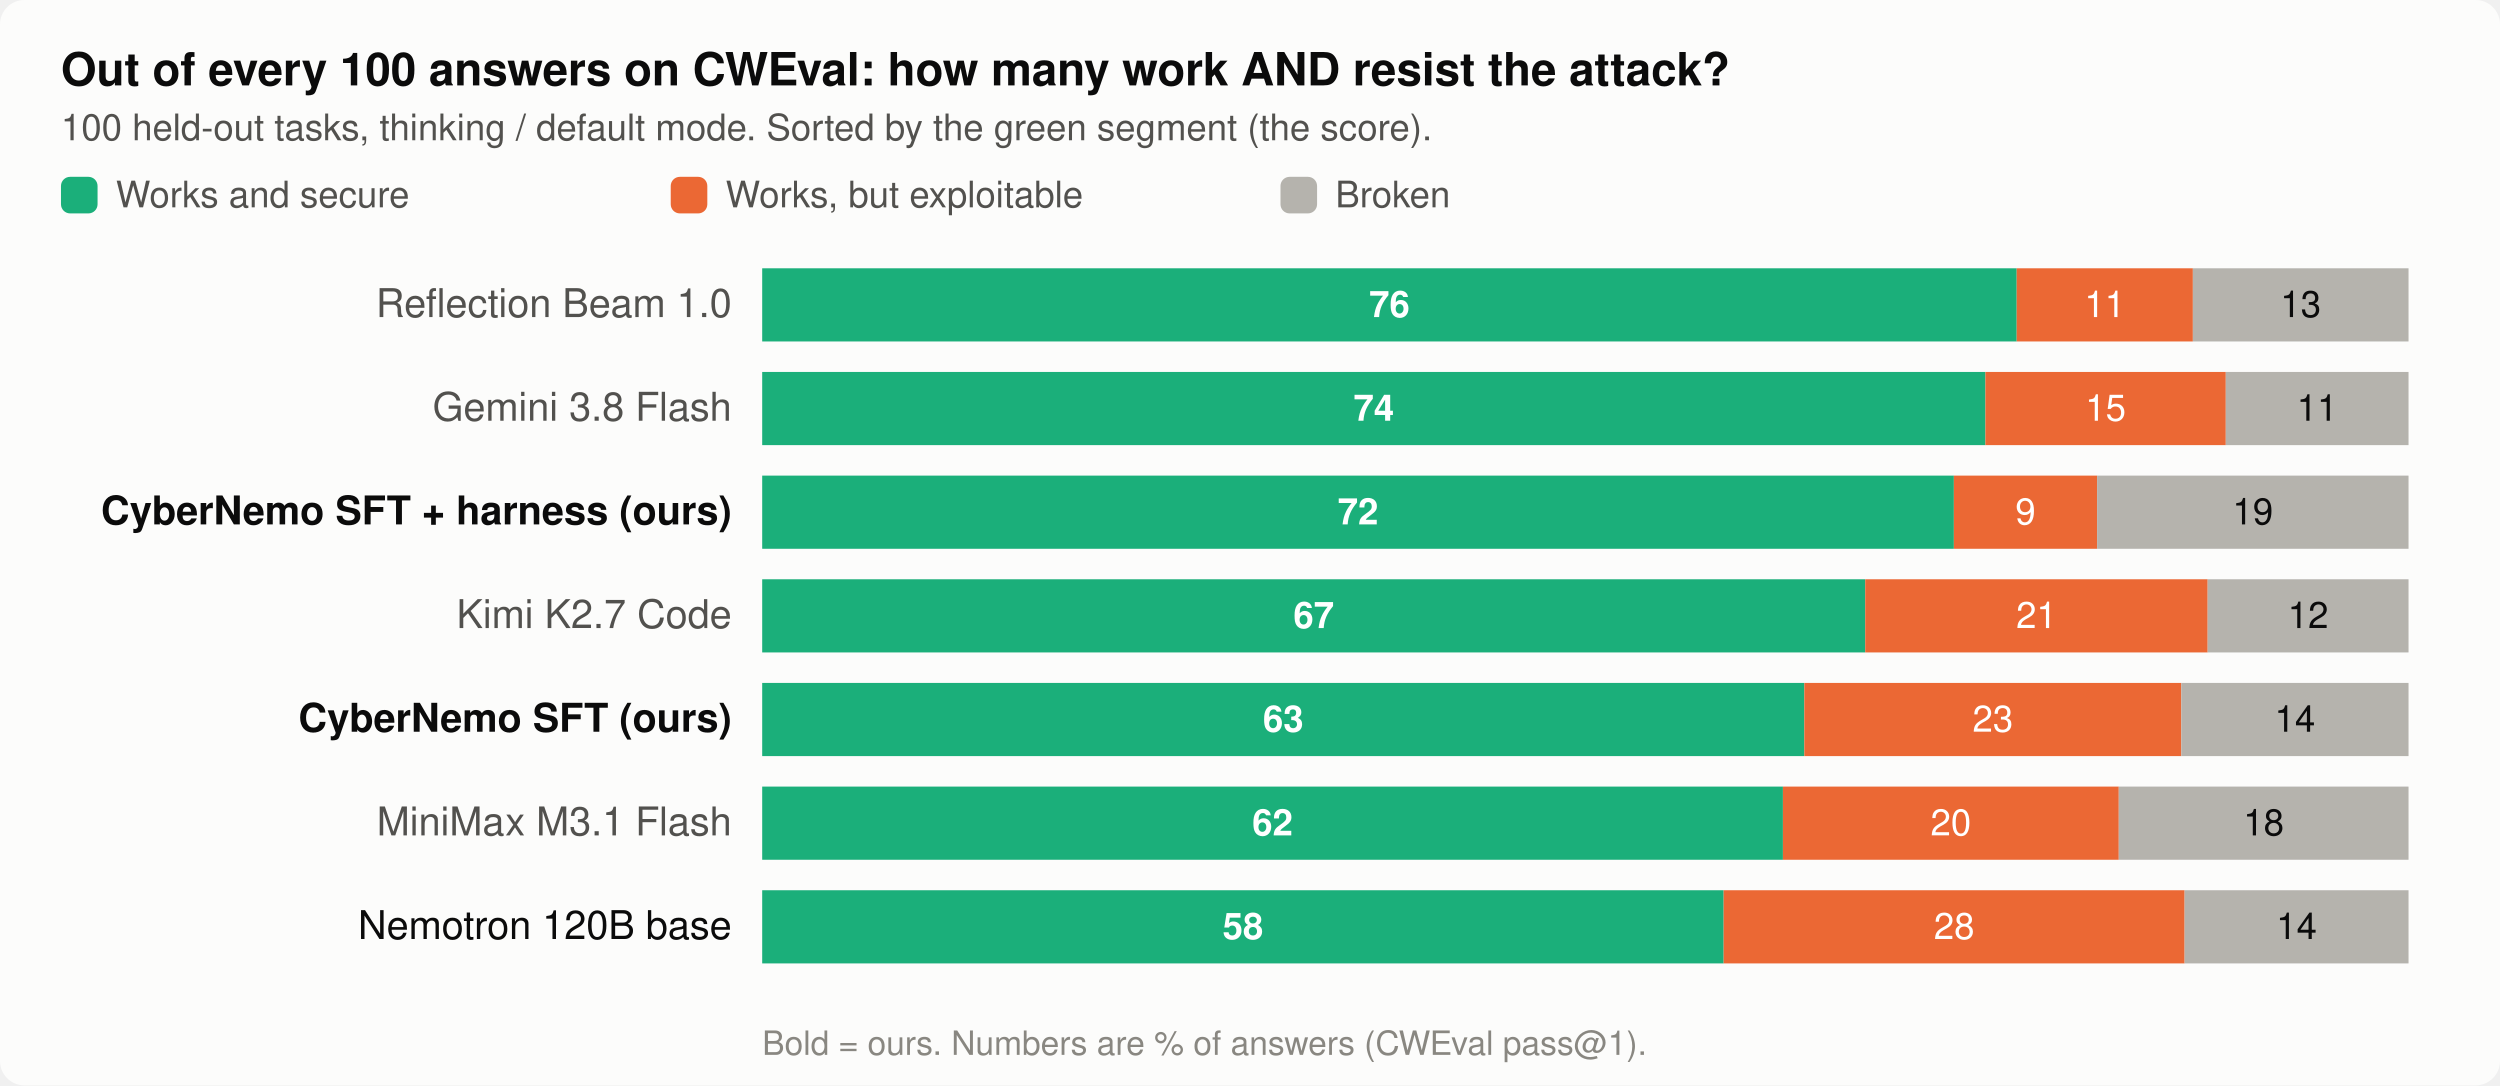
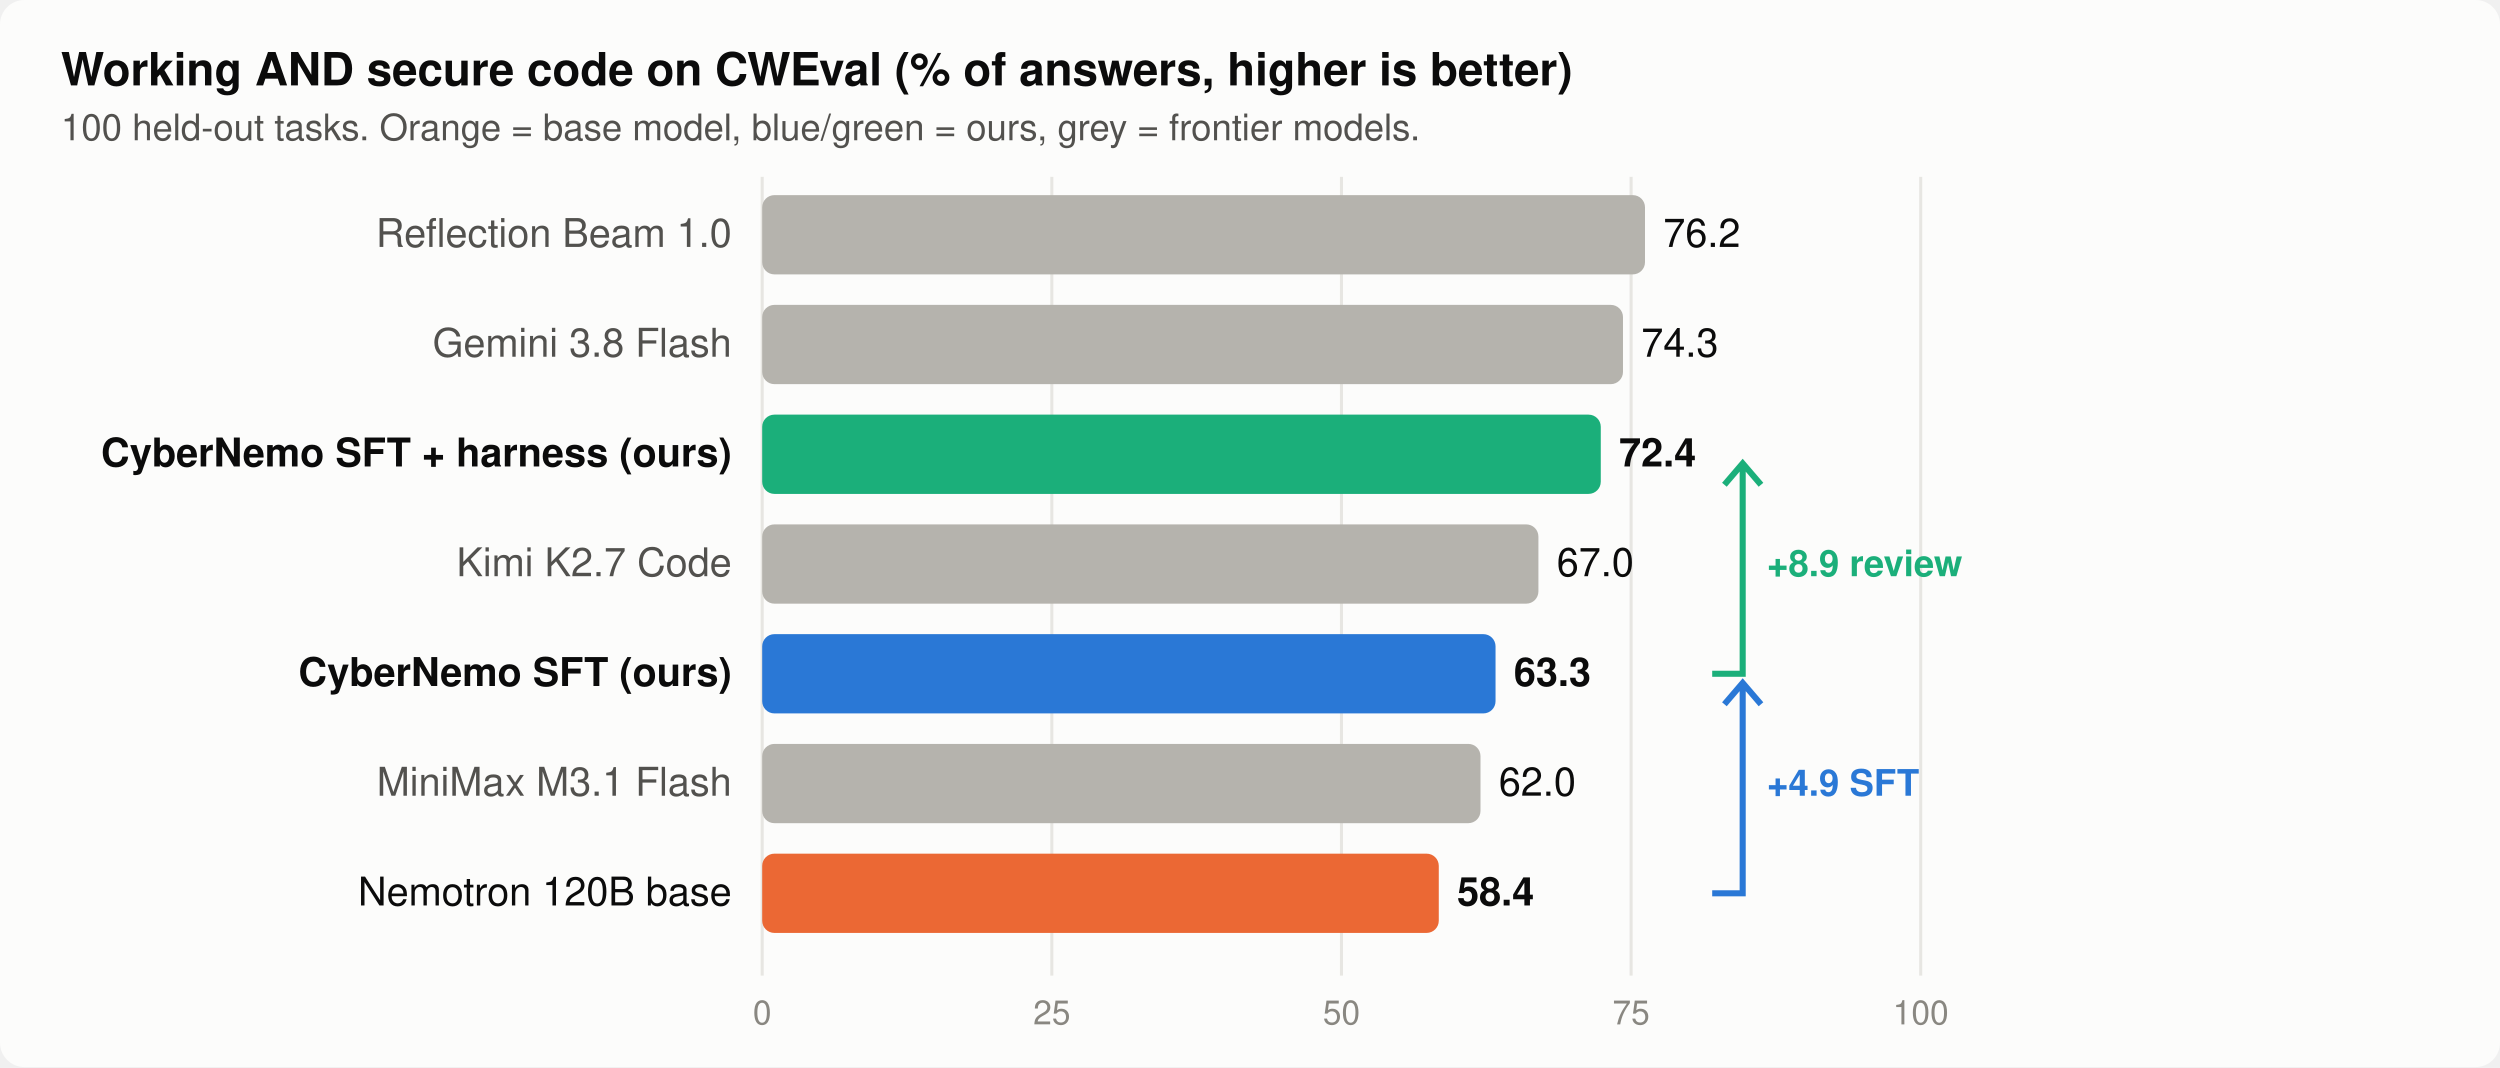
- <svg xmlns="http://www.w3.org/2000/svg" width="820" height="356" viewBox="0 0 820 356" font-family="-apple-system,Segoe UI,Helvetica,Arial,sans-serif">
-   <rect width="820" height="356" rx="8" fill="#fcfcfb" />
-   <text x="20" y="28" font-size="15" font-weight="600" fill="#0b0b0b">Out of every 100 answers on CWEval: how many work AND resist the attack?</text>
-   <text x="20" y="46" font-size="12" fill="#52514e">100 held-out tasks, thinking / default mode. Sorted by the green segment (the score).</text>
-   <rect x="20" y="58" width="12" height="12" rx="3" fill="#1baf7a" />
-   <text x="38" y="68" font-size="12" fill="#52514e">Works and secure</text>
-   <rect x="220" y="58" width="12" height="12" rx="3" fill="#eb6834" />
-   <text x="238" y="68" font-size="12" fill="#52514e">Works, but exploitable</text>
-   <rect x="420" y="58" width="12" height="12" rx="3" fill="#b5b3ad" />
-   <text x="438" y="68" font-size="12" fill="#52514e">Broken</text>
-   <text x="240" y="104.0" font-size="13" fill="#52514e" text-anchor="end" font-weight="400">Reflection Beam 1.0</text>
-   <rect x="250" y="88" width="411.48" height="24" fill="#1baf7a" />
-   <text x="455.74" y="104.0" font-size="12" font-weight="700" fill="#ffffff" text-anchor="middle">76</text>
-   <rect x="661.48" y="88" width="57.78" height="24" fill="#eb6834" />
-   <text x="690.37" y="104.0" font-size="12" font-weight="400" fill="#ffffff" text-anchor="middle">11</text>
-   <rect x="719.26" y="88" width="70.74" height="24" fill="#b5b3ad" />
-   <text x="754.63" y="104.0" font-size="12" font-weight="400" fill="#0b0b0b" text-anchor="middle">13</text>
-   <text x="240" y="138.0" font-size="13" fill="#52514e" text-anchor="end" font-weight="400">Gemini 3.8 Flash</text>
-   <rect x="250" y="122" width="401.22" height="24" fill="#1baf7a" />
-   <text x="450.61" y="138.0" font-size="12" font-weight="700" fill="#ffffff" text-anchor="middle">74</text>
-   <rect x="651.22" y="122" width="78.84" height="24" fill="#eb6834" />
-   <text x="690.64" y="138.0" font-size="12" font-weight="400" fill="#ffffff" text-anchor="middle">15</text>
-   <rect x="730.06" y="122" width="59.94" height="24" fill="#b5b3ad" />
-   <text x="760.03" y="138.0" font-size="12" font-weight="400" fill="#0b0b0b" text-anchor="middle">11</text>
-   <text x="240" y="172.0" font-size="13" fill="#0b0b0b" text-anchor="end" font-weight="700">CyberNemo SFT + harness (ours)</text>
-   <rect x="250" y="156" width="390.868" height="24" fill="#1baf7a" />
-   <text x="445.434" y="172.0" font-size="12" font-weight="700" fill="#ffffff" text-anchor="middle">72</text>
-   <rect x="640.868" y="156" width="46.982" height="24" fill="#eb6834" />
-   <text x="664.359" y="172.0" font-size="12" font-weight="400" fill="#ffffff" text-anchor="middle">9</text>
-   <rect x="687.85" y="156" width="102.15" height="24" fill="#b5b3ad" />
-   <text x="738.925" y="172.0" font-size="12" font-weight="400" fill="#0b0b0b" text-anchor="middle">19</text>
-   <text x="240" y="206.0" font-size="13" fill="#52514e" text-anchor="end" font-weight="400">Kimi K2.7 Code</text>
-   <rect x="250" y="190" width="361.8" height="24" fill="#1baf7a" />
-   <text x="430.9" y="206.0" font-size="12" font-weight="700" fill="#ffffff" text-anchor="middle">67</text>
-   <rect x="611.8" y="190" width="112.32" height="24" fill="#eb6834" />
-   <text x="667.96" y="206.0" font-size="12" font-weight="400" fill="#ffffff" text-anchor="middle">21</text>
-   <rect x="724.12" y="190" width="65.88" height="24" fill="#b5b3ad" />
-   <text x="757.06" y="206.0" font-size="12" font-weight="400" fill="#0b0b0b" text-anchor="middle">12</text>
-   <text x="240" y="240.0" font-size="13" fill="#0b0b0b" text-anchor="end" font-weight="700">CyberNemo SFT (ours)</text>
-   <rect x="250" y="224" width="341.82" height="24" fill="#1baf7a" />
-   <text x="420.91" y="240.0" font-size="12" font-weight="700" fill="#ffffff" text-anchor="middle">63</text>
-   <rect x="591.82" y="224" width="123.66" height="24" fill="#eb6834" />
-   <text x="653.65" y="240.0" font-size="12" font-weight="400" fill="#ffffff" text-anchor="middle">23</text>
-   <rect x="715.48" y="224" width="74.52" height="24" fill="#b5b3ad" />
-   <text x="752.74" y="240.0" font-size="12" font-weight="400" fill="#0b0b0b" text-anchor="middle">14</text>
-   <text x="240" y="274.0" font-size="13" fill="#52514e" text-anchor="end" font-weight="400">MiniMax M3.1 Flash</text>
-   <rect x="250" y="258" width="334.8" height="24" fill="#1baf7a" />
-   <text x="417.4" y="274.0" font-size="12" font-weight="700" fill="#ffffff" text-anchor="middle">62</text>
-   <rect x="584.8" y="258" width="110.16" height="24" fill="#eb6834" />
-   <text x="639.88" y="274.0" font-size="12" font-weight="400" fill="#ffffff" text-anchor="middle">20</text>
-   <rect x="694.96" y="258" width="95.04" height="24" fill="#b5b3ad" />
-   <text x="742.48" y="274.0" font-size="12" font-weight="400" fill="#0b0b0b" text-anchor="middle">18</text>
-   <text x="240" y="308.0" font-size="13" fill="#0b0b0b" text-anchor="end" font-weight="400">Nemotron 120B base</text>
-   <rect x="250" y="292" width="315.36" height="24" fill="#1baf7a" />
-   <text x="407.68" y="308.0" font-size="12" font-weight="700" fill="#ffffff" text-anchor="middle">58</text>
-   <rect x="565.36" y="292" width="151.2" height="24" fill="#eb6834" />
-   <text x="640.96" y="308.0" font-size="12" font-weight="400" fill="#ffffff" text-anchor="middle">28</text>
-   <rect x="716.56" y="292" width="73.44" height="24" fill="#b5b3ad" />
-   <text x="753.28" y="308.0" font-size="12" font-weight="400" fill="#0b0b0b" text-anchor="middle">14</text>
-   <text x="250" y="346" font-size="11" fill="#898781">Bold = ours. Numbers are % of answers (CWEval pass@1).</text>
+ <svg xmlns="http://www.w3.org/2000/svg" width="820" height="350" viewBox="0 0 820 350" font-family="-apple-system,Segoe UI,Helvetica,Arial,sans-serif">
+   <rect width="820" height="350" rx="8" fill="#fcfcfb" />
+   <text x="20" y="28" font-size="15" font-weight="600" fill="#0b0b0b">Working AND secure code on CWEval (% of answers, higher is better)</text>
+   <text x="20" y="46" font-size="12" fill="#52514e">100 held-out tasks. Orange = base model, blue/green = ours, grey = frontier models.</text>
+   <line x1="250.0" y1="58" x2="250.0" y2="320" stroke="#e7e6e2" />
+   <text x="250.0" y="336" font-size="11" fill="#898781" text-anchor="middle">0</text>
+   <line x1="345.0" y1="58" x2="345.0" y2="320" stroke="#e7e6e2" />
+   <text x="345.0" y="336" font-size="11" fill="#898781" text-anchor="middle">25</text>
+   <line x1="440.0" y1="58" x2="440.0" y2="320" stroke="#e7e6e2" />
+   <text x="440.0" y="336" font-size="11" fill="#898781" text-anchor="middle">50</text>
+   <line x1="535.0" y1="58" x2="535.0" y2="320" stroke="#e7e6e2" />
+   <text x="535.0" y="336" font-size="11" fill="#898781" text-anchor="middle">75</text>
+   <line x1="630.0" y1="58" x2="630.0" y2="320" stroke="#e7e6e2" />
+   <text x="630.0" y="336" font-size="11" fill="#898781" text-anchor="middle">100</text>
+   <text x="240" y="81.0" font-size="13" fill="#52514e" text-anchor="end" font-weight="400">Reflection Beam 1.0</text>
+   <rect x="250" y="64" width="289.56" height="26" rx="4" fill="#b5b3ad" />
+   <text x="545.56" y="81.0" font-size="13" font-weight="400" fill="#0b0b0b">76.2</text>
+   <text x="240" y="117.0" font-size="13" fill="#52514e" text-anchor="end" font-weight="400">Gemini 3.8 Flash</text>
+   <rect x="250" y="100" width="282.34" height="26" rx="4" fill="#b5b3ad" />
+   <text x="538.34" y="117.0" font-size="13" font-weight="400" fill="#0b0b0b">74.3</text>
+   <text x="240" y="153.0" font-size="13" fill="#0b0b0b" text-anchor="end" font-weight="700">CyberNemo SFT + harness (ours)</text>
+   <rect x="250" y="136" width="275.055" height="26" rx="4" fill="#1baf7a" />
+   <text x="531.055" y="153.0" font-size="13" font-weight="700" fill="#0b0b0b">72.4</text>
+   <text x="240" y="189.0" font-size="13" fill="#52514e" text-anchor="end" font-weight="400">Kimi K2.7 Code</text>
+   <rect x="250" y="172" width="254.6" height="26" rx="4" fill="#b5b3ad" />
+   <text x="510.6" y="189.0" font-size="13" font-weight="400" fill="#0b0b0b">67.0</text>
+   <text x="240" y="225.0" font-size="13" fill="#0b0b0b" text-anchor="end" font-weight="700">CyberNemo SFT (ours)</text>
+   <rect x="250" y="208" width="240.54" height="26" rx="4" fill="#2a78d6" />
+   <text x="496.54" y="225.0" font-size="13" font-weight="700" fill="#0b0b0b">63.3</text>
+   <text x="240" y="261.0" font-size="13" fill="#52514e" text-anchor="end" font-weight="400">MiniMax M3.1 Flash</text>
+   <rect x="250" y="244" width="235.6" height="26" rx="4" fill="#b5b3ad" />
+   <text x="491.6" y="261.0" font-size="13" font-weight="400" fill="#0b0b0b">62.0</text>
+   <text x="240" y="297.0" font-size="13" fill="#0b0b0b" text-anchor="end" font-weight="400">Nemotron 120B base</text>
+   <rect x="250" y="280" width="221.92" height="26" rx="4" fill="#eb6834" />
+   <text x="477.92" y="297.0" font-size="13" font-weight="700" fill="#0b0b0b">58.4</text>
+   <path d="M561.6,293.0 H571.6 V225.0 M565.6,231.0 L571.6,224.0 L577.6,231.0" fill="none" stroke="#2a78d6" stroke-width="2" />
+   <text x="579.6" y="261.0" font-size="12" font-weight="600" fill="#2a78d6">+4.9 SFT</text>
+   <path d="M561.6,221.0 H571.6 V153.0 M565.6,159.0 L571.6,152.0 L577.6,159.0" fill="none" stroke="#1baf7a" stroke-width="2" />
+   <text x="579.6" y="189.0" font-size="12" font-weight="600" fill="#1baf7a">+8.9 review</text>
</svg>
